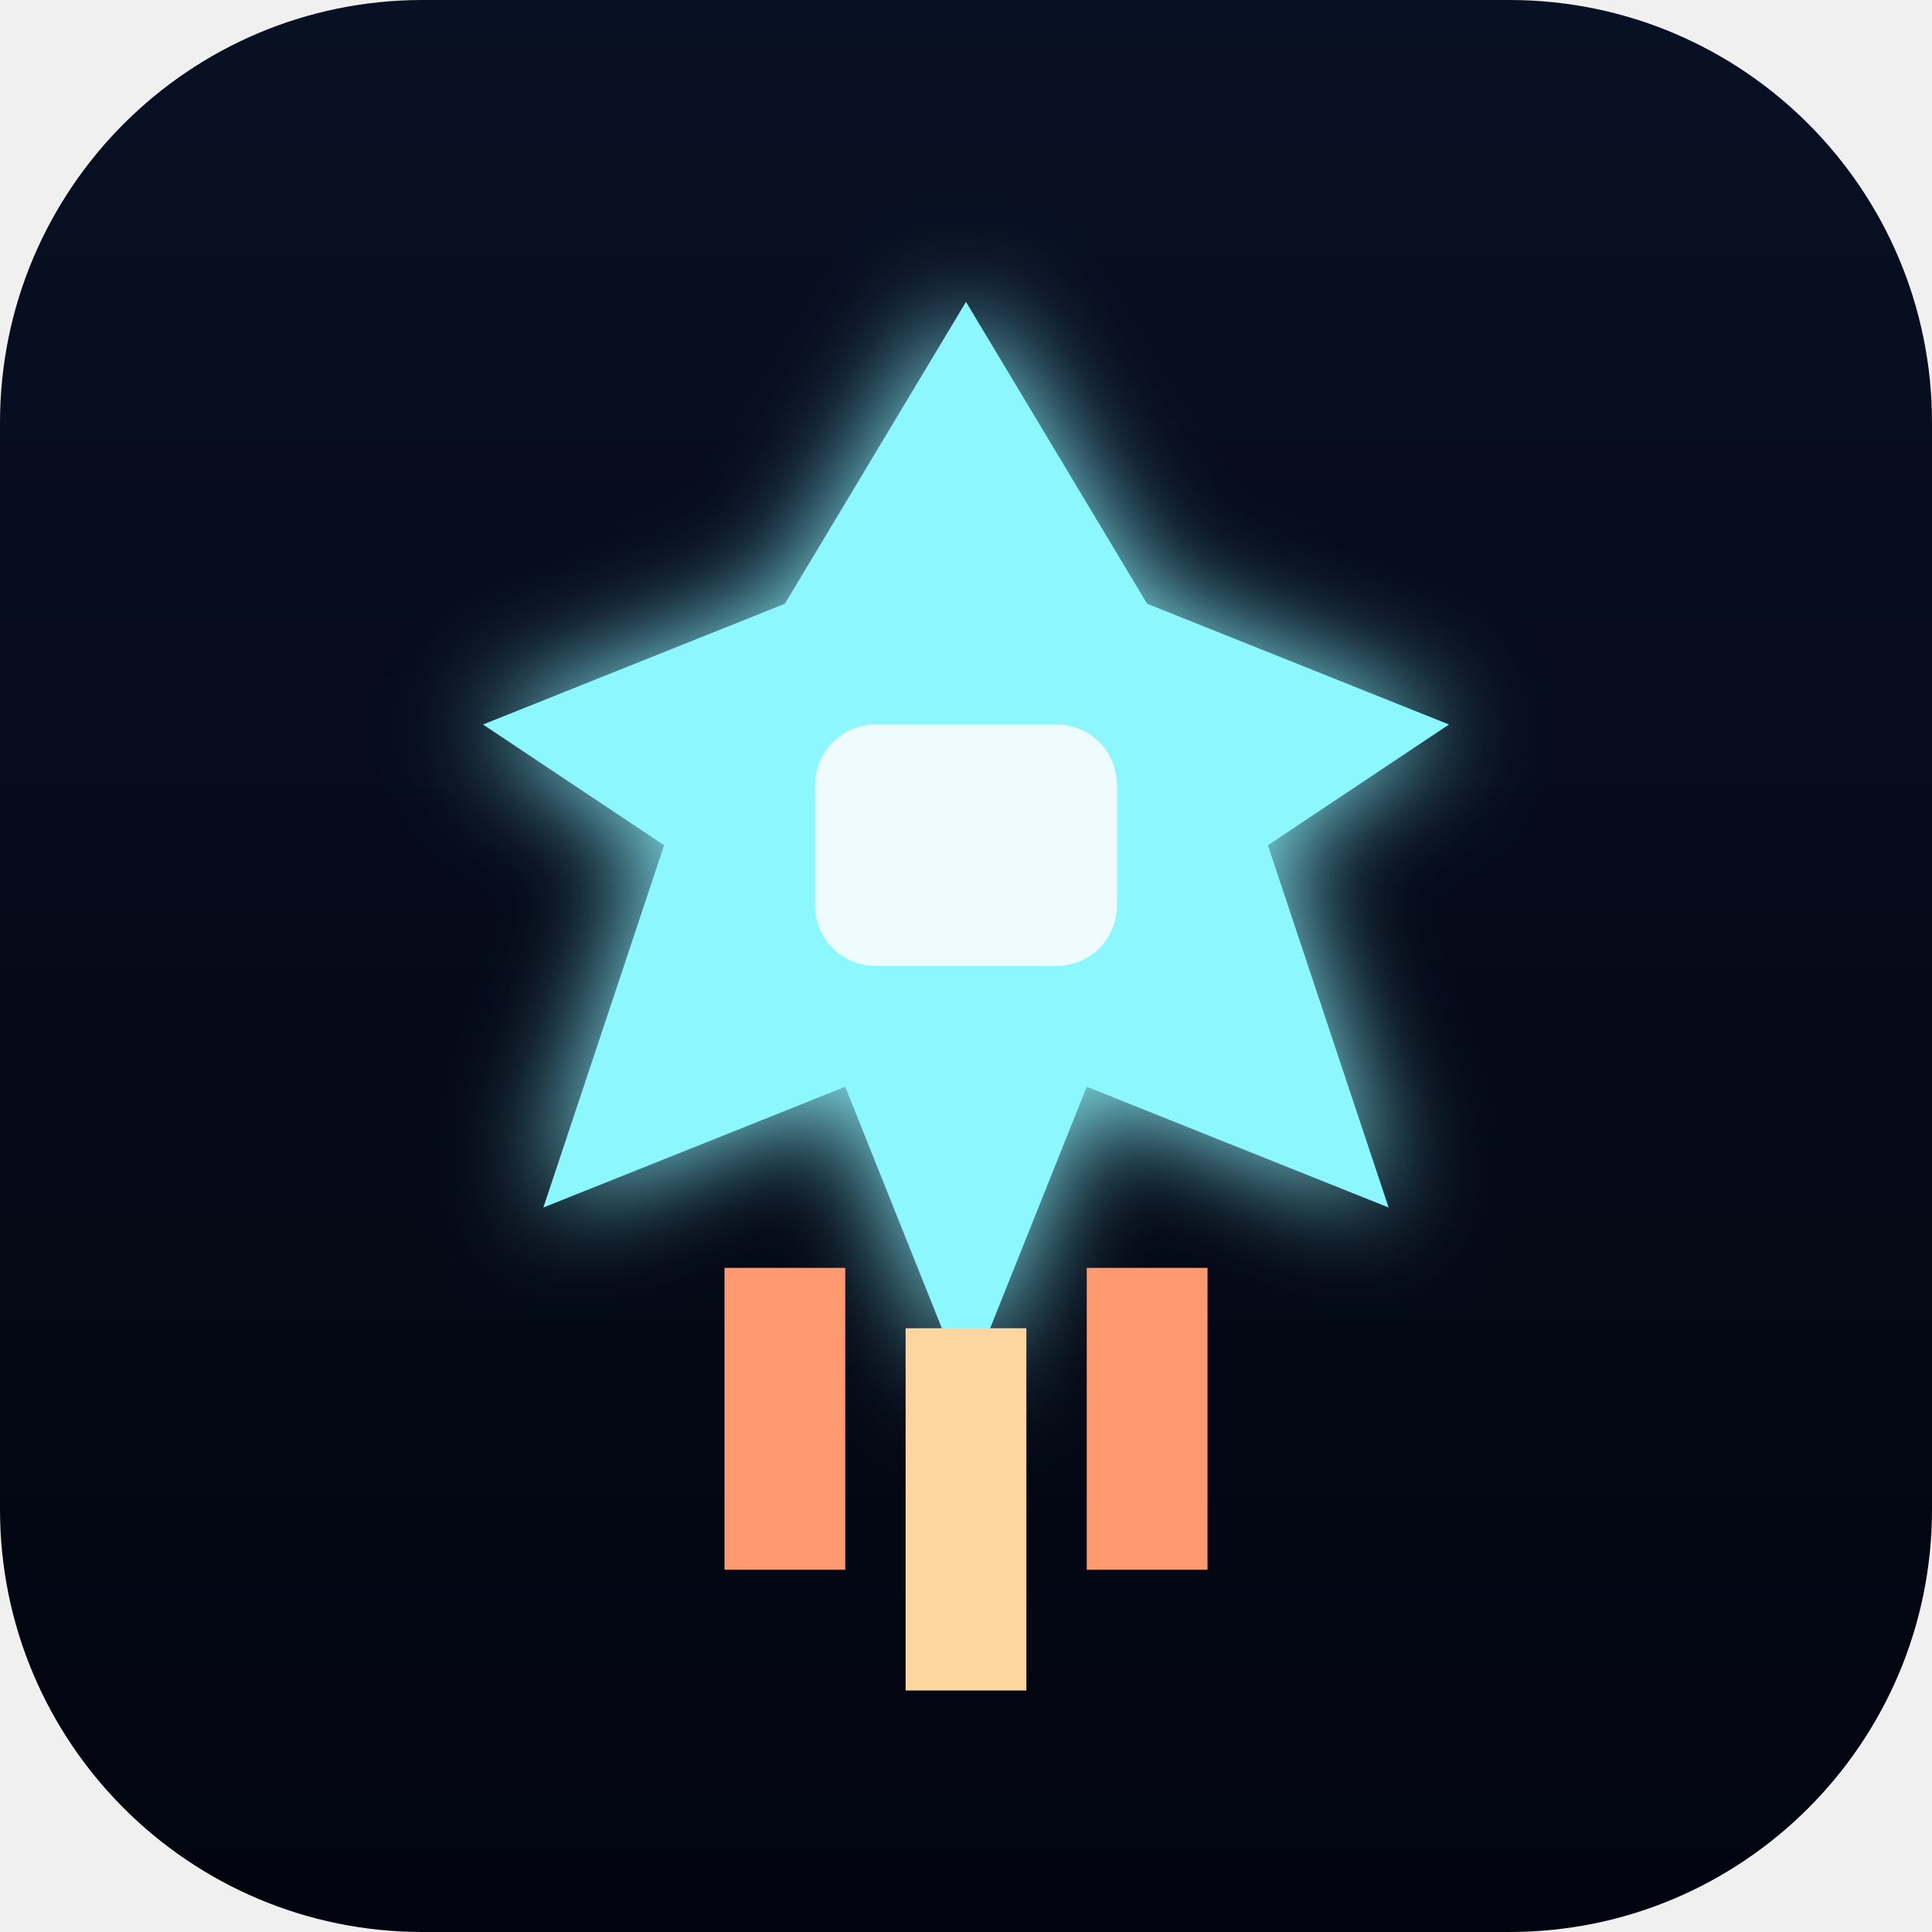
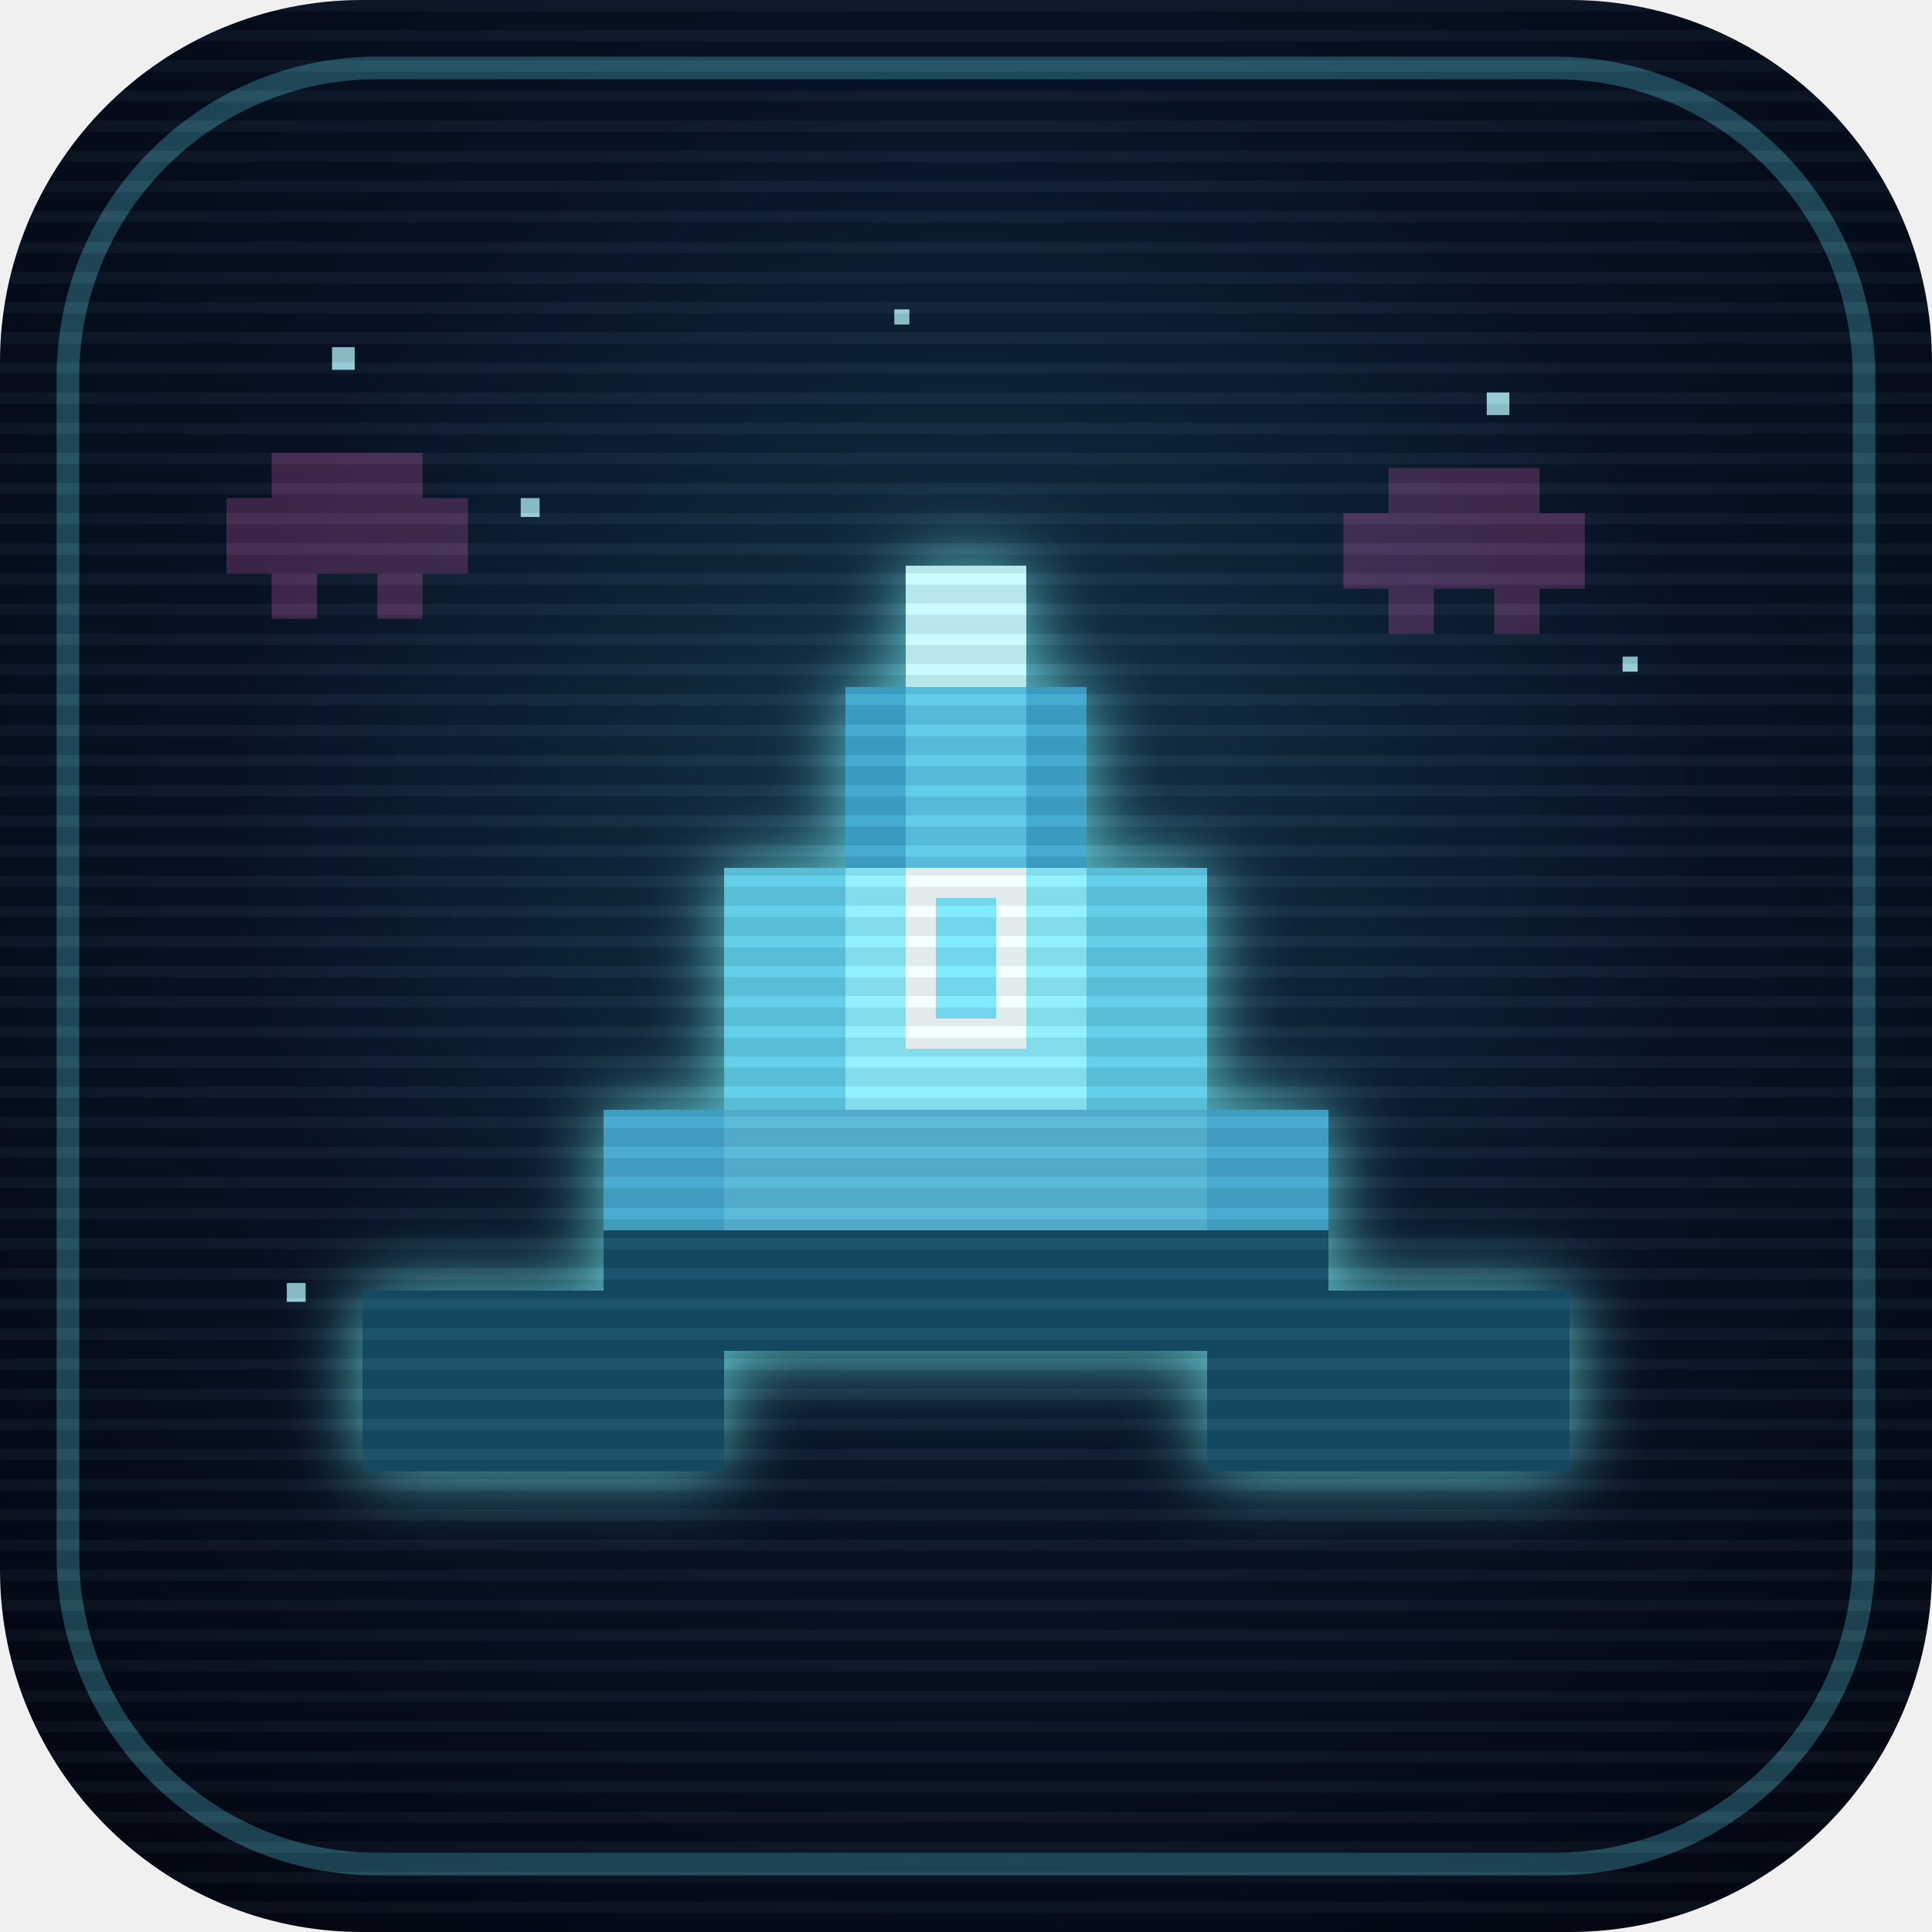
- <svg xmlns="http://www.w3.org/2000/svg" viewBox="0 0 64 64">
+ <svg xmlns="http://www.w3.org/2000/svg" viewBox="0 0 512 512" role="img" aria-labelledby="title desc">
  <defs>
-     <linearGradient id="bg" x1="0" x2="0" y1="0" y2="1">
-       <stop offset="0%" stop-color="#081023" />
-       <stop offset="100%" stop-color="#02050f" />
-     </linearGradient>
-     <filter id="glow" x="-50%" y="-50%" width="200%" height="200%">
-       <feGaussianBlur stdDeviation="1.8" result="blur" />
+     <radialGradient id="bg" cx="50%" cy="42%" r="70%">
+       <stop offset="0%" stop-color="#16384f" />
+       <stop offset="55%" stop-color="#071426" />
+       <stop offset="100%" stop-color="#020713" />
+     </radialGradient>
+     <radialGradient id="planet" cx="35%" cy="40%" r="70%">
+       <stop offset="0%" stop-color="#ffb36a" />
+       <stop offset="45%" stop-color="#b54a36" />
+       <stop offset="100%" stop-color="#30111a" stop-opacity="0" />
+     </radialGradient>
+     <filter id="cyanGlow" x="-60%" y="-60%" width="220%" height="220%">
+       <feGaussianBlur stdDeviation="10" result="blur" />
+       <feColorMatrix in="blur" type="matrix" values="0 0 0 0 0.18                 0 0 0 0 0.95                 0 0 0 0 1                 0 0 0 0.85 0" />
      <feMerge>
-         <feMergeNode in="blur" />
+         <feMergeNode />
        <feMergeNode in="SourceGraphic" />
      </feMerge>
    </filter>
+     <filter id="orangeGlow" x="-80%" y="-80%" width="260%" height="260%">
+       <feGaussianBlur stdDeviation="8" result="blur" />
+       <feColorMatrix in="blur" type="matrix" values="0 0 0 0 1                 0 0 0 0 0.36                 0 0 0 0 0.15                 0 0 0 0.9 0" />
+       <feMerge>
+         <feMergeNode />
+         <feMergeNode in="SourceGraphic" />
+       </feMerge>
+     </filter>
+     <pattern id="scanlines" width="512" height="8" patternUnits="userSpaceOnUse">
+       <rect width="512" height="3" fill="#ffffff" opacity="0.035" />
+       <rect y="3" width="512" height="5" fill="#000000" opacity="0.08" />
+     </pattern>
  </defs>
-   <rect width="64" height="64" rx="14" fill="url(#bg)" />
-   <g filter="url(#glow)" fill="#8cf7ff">
-     <path d="M32 10 38 20 48 24 42 28 46 40 36 36 32 46 28 36 18 40 22 28 16 24 26 20Z" />
+   <rect width="512" height="512" rx="96" fill="url(#bg)" />
+   <path d="M88 92h6v6h-6zM138 132h5v5h-5zM394 104h6v6h-6zM430 174h4v4h-4zM76 340h5v5h-5zM237 82h4v4h-4z" fill="#b7f8ff" opacity="0.8" />
+   <g opacity="0.28" fill="#d759b8">
+     <path d="M92 120h20v12h12v20h-12v12h-12v-12H84v12H72v-12H60v-20h12v-12h20z" />
+     <path d="M388 124h20v12h12v20h-12v12h-12v-12h-16v12h-12v-12h-12v-20h12v-12h20z" />
  </g>
-   <rect x="27" y="24" width="10" height="8" rx="2" fill="#eefcff" />
-   <rect x="24" y="42" width="4" height="10" fill="#ff9a70" />
-   <rect x="30" y="44" width="4" height="12" fill="#ffd6a0" />
-   <rect x="36" y="42" width="4" height="10" fill="#ff9a70" />
+   <g filter="url(#cyanGlow)" shape-rendering="crispEdges">
+     <path d="M96 342h64v-32h32v-32h32v-48h64v48h32v32h32v32h64v48H320v-32H192v32H96z" fill="#124d68" />
+     <path d="M224 182h64v48h32v64h32v32H160v-32h32v-64h32z" fill="#8eefff" />
+     <path d="M240 150h32v32h-32z" fill="#c7fbff" />
+     <path d="M224 182h64v48h-64z" fill="#5ccbea" />
+     <path d="M192 230h32v64h-32z" fill="#5fcde8" />
+     <path d="M288 230h32v64h-32z" fill="#5fcde8" />
+     <path d="M160 294h32v32h-32zM320 294h32v32h-32z" fill="#45a9cf" />
+     <path d="M240 230h32v48h-32z" fill="#f4ffff" />
+     <path d="M248 238h16v32h-16z" fill="#7be9ff" />
+     <path d="M224 182h16v48h-16zM272 182h16v48h-16zM192 294h128v32H192z" fill="#2c8bb8" opacity="0.55" />
+   </g>
+   <rect x="18" y="18" width="476" height="476" rx="82" fill="none" stroke="#65eaff" stroke-opacity="0.28" stroke-width="6" />
+   <rect width="512" height="512" rx="96" fill="url(#scanlines)" />
</svg>
